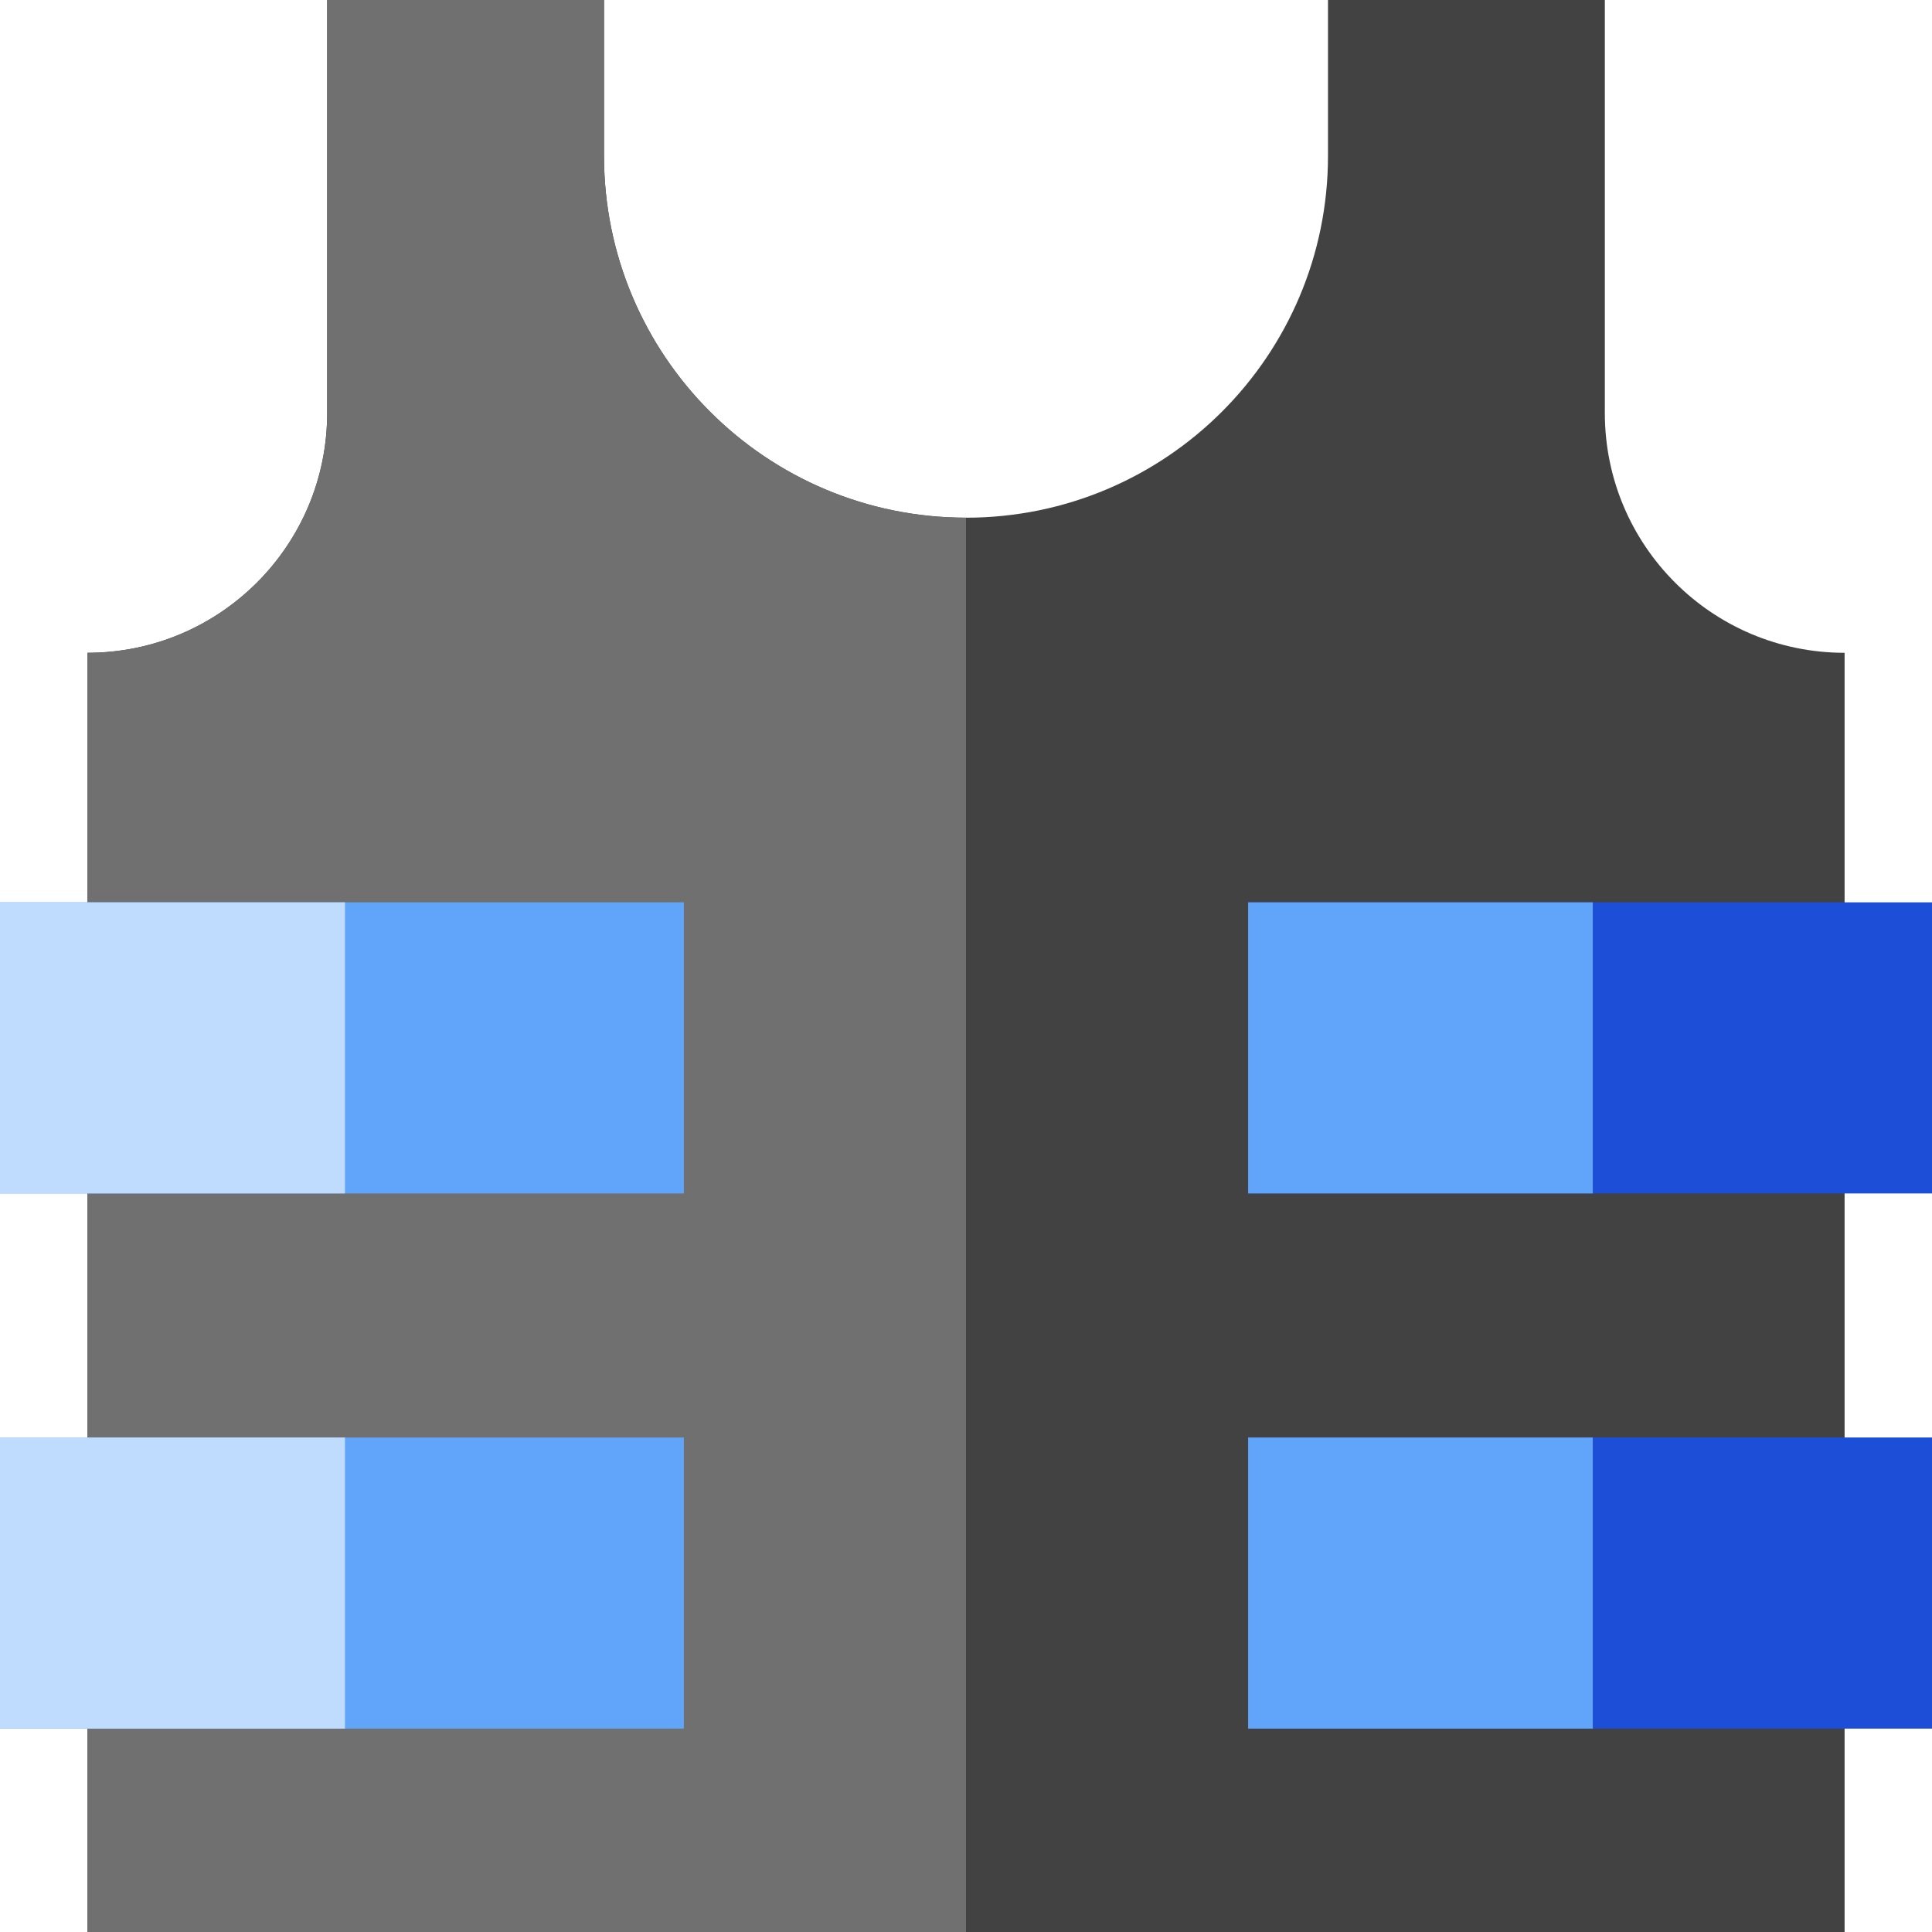
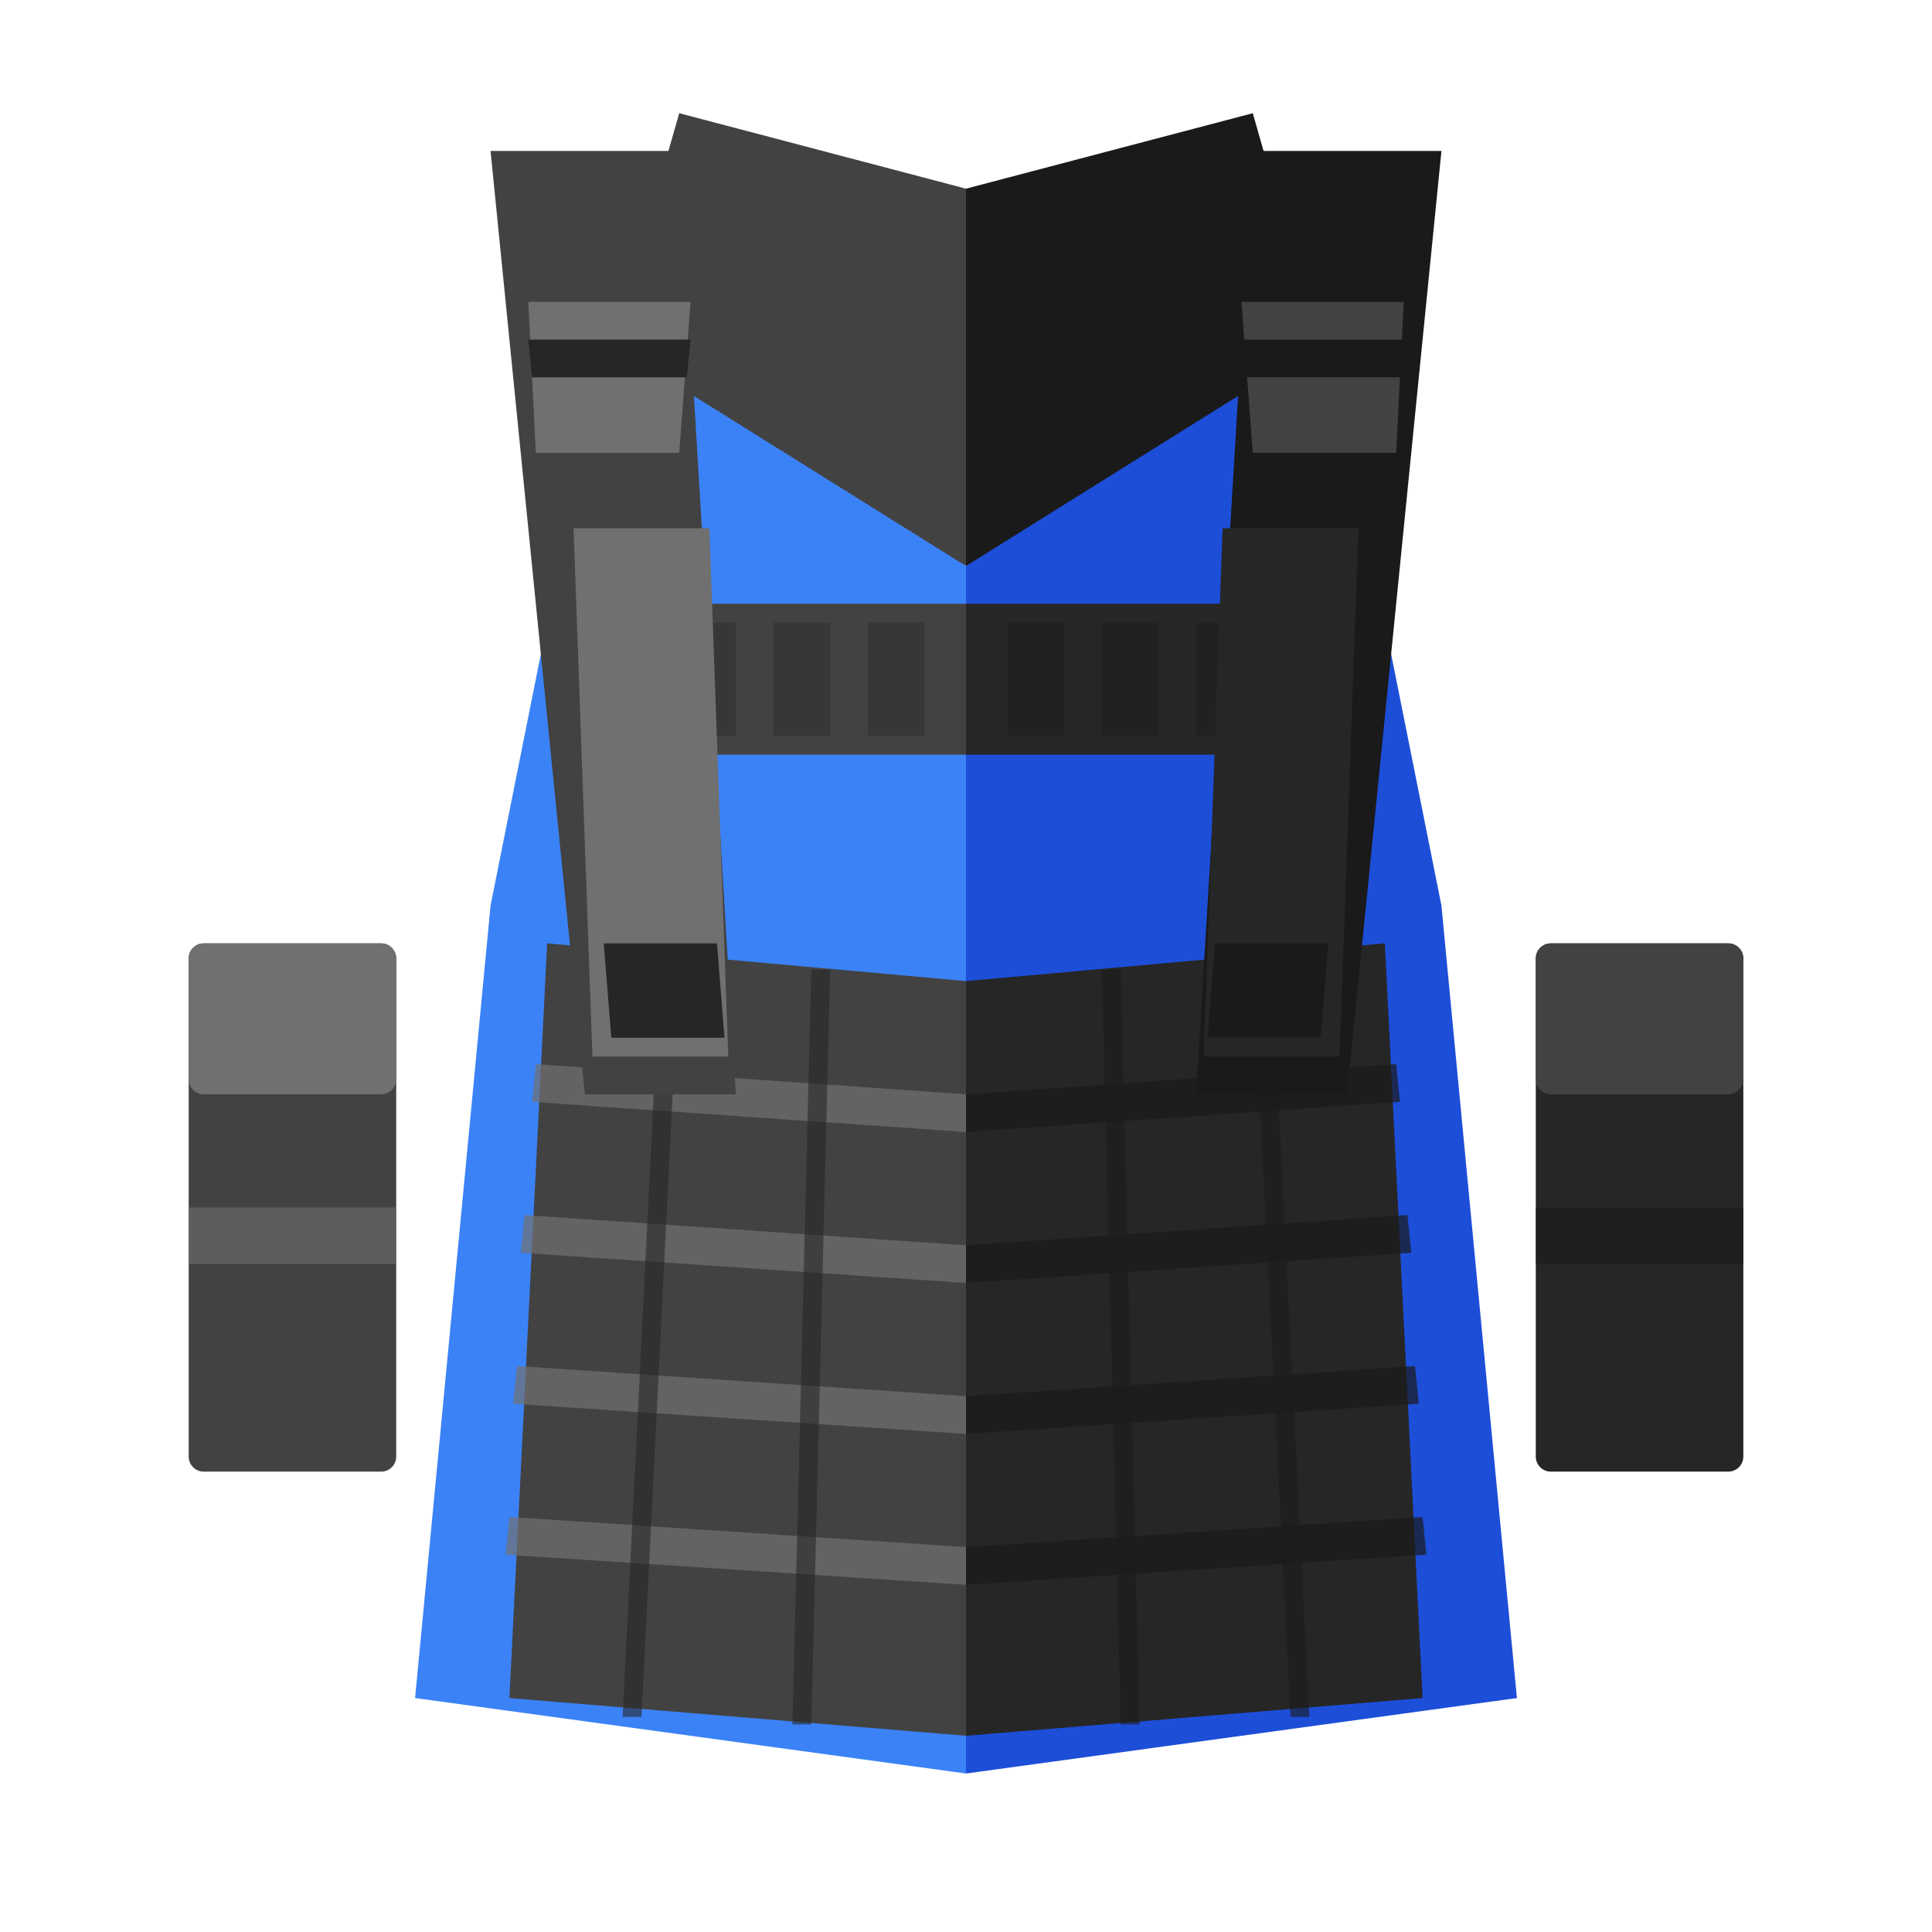
- <svg xmlns="http://www.w3.org/2000/svg" version="1.1" id="Layer_1" x="0px" y="0px" viewBox="0 0 512 512" style="enable-background:new 0 0 512 512;" xml:space="preserve">
-   <path style="fill:#424242;" d="M488.837,172.998c-35.092,0-63.539-28.447-63.539-63.539V0h-73.365v41.262     c0,52.982-42.951,95.933-95.933,95.933c-52.982,0-95.933-42.95-95.933-95.933V0H86.703v109.459     c0,35.091-28.447,63.539-63.539,63.539V512h465.673L488.837,172.998L488.837,172.998z" />
-   <path style="fill:#707070;" d="M256,137.194c-52.982,0-95.933-42.95-95.933-95.933V0H86.703v109.459     c0,35.091-28.447,63.539-63.539,63.539V512H256V137.194z" />
-   <rect x="0" y="380.949" style="fill:#60a5fa;" width="181.233" height="77.152" />
-   <rect x="330.767" y="380.949" style="fill:#1d4ed8;" width="181.233" height="77.152" />
-   <rect x="0" y="239.126" style="fill:#60a5fa;" width="181.233" height="77.152" />
-   <rect x="330.767" y="239.126" style="fill:#1d4ed8;" width="181.233" height="77.152" />
-   <rect x="0" y="380.949" style="fill:#bfdbfe;" width="91.421" height="77.152" />
-   <rect x="330.767" y="380.949" style="fill:#60a5fa;" width="91.338" height="77.152" />
-   <rect x="0" y="239.126" style="fill:#bfdbfe;" width="91.421" height="77.152" />
-   <rect x="330.767" y="239.126" style="fill:#60a5fa;" width="91.338" height="77.152" />
+ <svg xmlns="http://www.w3.org/2000/svg" width="512" height="512" viewBox="0 0 512 512" fill="none">
+   <polygon points="256,150 160,100 180,30 256,50" fill="#424242" />
+   <polygon points="256,150 352,100 332,30 256,50" fill="#1A1A1A" />
+   <polygon points="256,150 160,90 130,240 110,450 256,470" fill="#3b82f6" />
+   <polygon points="256,150 352,90 382,240 402,450 256,470" fill="#1d4ed8" />
+   <rect x="175" y="160" width="81" height="40" fill="#424242" />
+   <rect x="256" y="160" width="81" height="40" fill="#262626" />
+   <rect x="180" y="165" width="15" height="30" fill="#262626" opacity="0.4" />
+   <rect x="205" y="165" width="15" height="30" fill="#262626" opacity="0.4" />
+   <rect x="230" y="165" width="15" height="30" fill="#262626" opacity="0.4" />
+   <rect x="267" y="165" width="15" height="30" fill="#1A1A1A" opacity="0.4" />
+   <rect x="292" y="165" width="15" height="30" fill="#1A1A1A" opacity="0.4" />
+   <rect x="317" y="165" width="15" height="30" fill="#1A1A1A" opacity="0.4" />
+   <polygon points="256,260 145,250 135,450 256,460" fill="#424242" />
+   <polygon points="256,260 367,250 377,450 256,460" fill="#262626" />
+   <polygon points="256,290 142,282 141,292 256,300" fill="#707070" opacity="0.7" />
+   <polygon points="256,330 139,322 138,332 256,340" fill="#707070" opacity="0.7" />
+   <polygon points="256,370 137,362 136,372 256,380" fill="#707070" opacity="0.7" />
+   <polygon points="256,410 135,402 134,412 256,420" fill="#707070" opacity="0.7" />
+   <polygon points="256,290 370,282 371,292 256,300" fill="#1A1A1A" opacity="0.7" />
+   <polygon points="256,330 373,322 374,332 256,340" fill="#1A1A1A" opacity="0.7" />
+   <polygon points="256,370 375,362 376,372 256,380" fill="#1A1A1A" opacity="0.7" />
+   <polygon points="256,410 377,402 378,412 256,420" fill="#1A1A1A" opacity="0.7" />
+   <polygon points="175,255 180,255 170,455 165,455" fill="#262626" opacity="0.6" />
+   <polygon points="215,257 220,257 215,457 210,457" fill="#262626" opacity="0.6" />
+   <polygon points="292,257 297,257 302,457 297,457" fill="#1A1A1A" opacity="0.6" />
+   <polygon points="332,255 337,255 347,455 342,455" fill="#1A1A1A" opacity="0.6" />
+   <polygon points="180,40 130,40 155,290 195,290" fill="#424242" />
+   <polygon points="152,140 188,140 193,280 157,280" fill="#707070" />
+   <polygon points="160,250 190,250 192,275 162,275" fill="#262626" />
+   <polygon points="332,40 382,40 357,290 317,290" fill="#1A1A1A" />
+   <polygon points="360,140 324,140 319,280 355,280" fill="#262626" />
+   <polygon points="352,250 322,250 320,275 350,275" fill="#1A1A1A" />
+   <polygon points="140,80 183,80 180,120 142,120" fill="#707070" />
+   <polygon points="140,90 183,90 182,100 141,100" fill="#262626" />
+   <polygon points="372,80 329,80 332,120 370,120" fill="#424242" />
+   <polygon points="372,90 329,90 330,100 371,100" fill="#1A1A1A" />
+   <rect x="50" y="250" width="55" height="140" rx="4" fill="#424242" />
+   <rect x="50" y="250" width="55" height="40" rx="4" fill="#707070" />
+   <rect x="50" y="320" width="55" height="15" fill="#707070" opacity="0.6" />
+   <rect x="407" y="250" width="55" height="140" rx="4" fill="#262626" />
+   <rect x="407" y="250" width="55" height="40" rx="4" fill="#424242" />
+   <rect x="407" y="320" width="55" height="15" fill="#1A1A1A" opacity="0.6" />
</svg>
